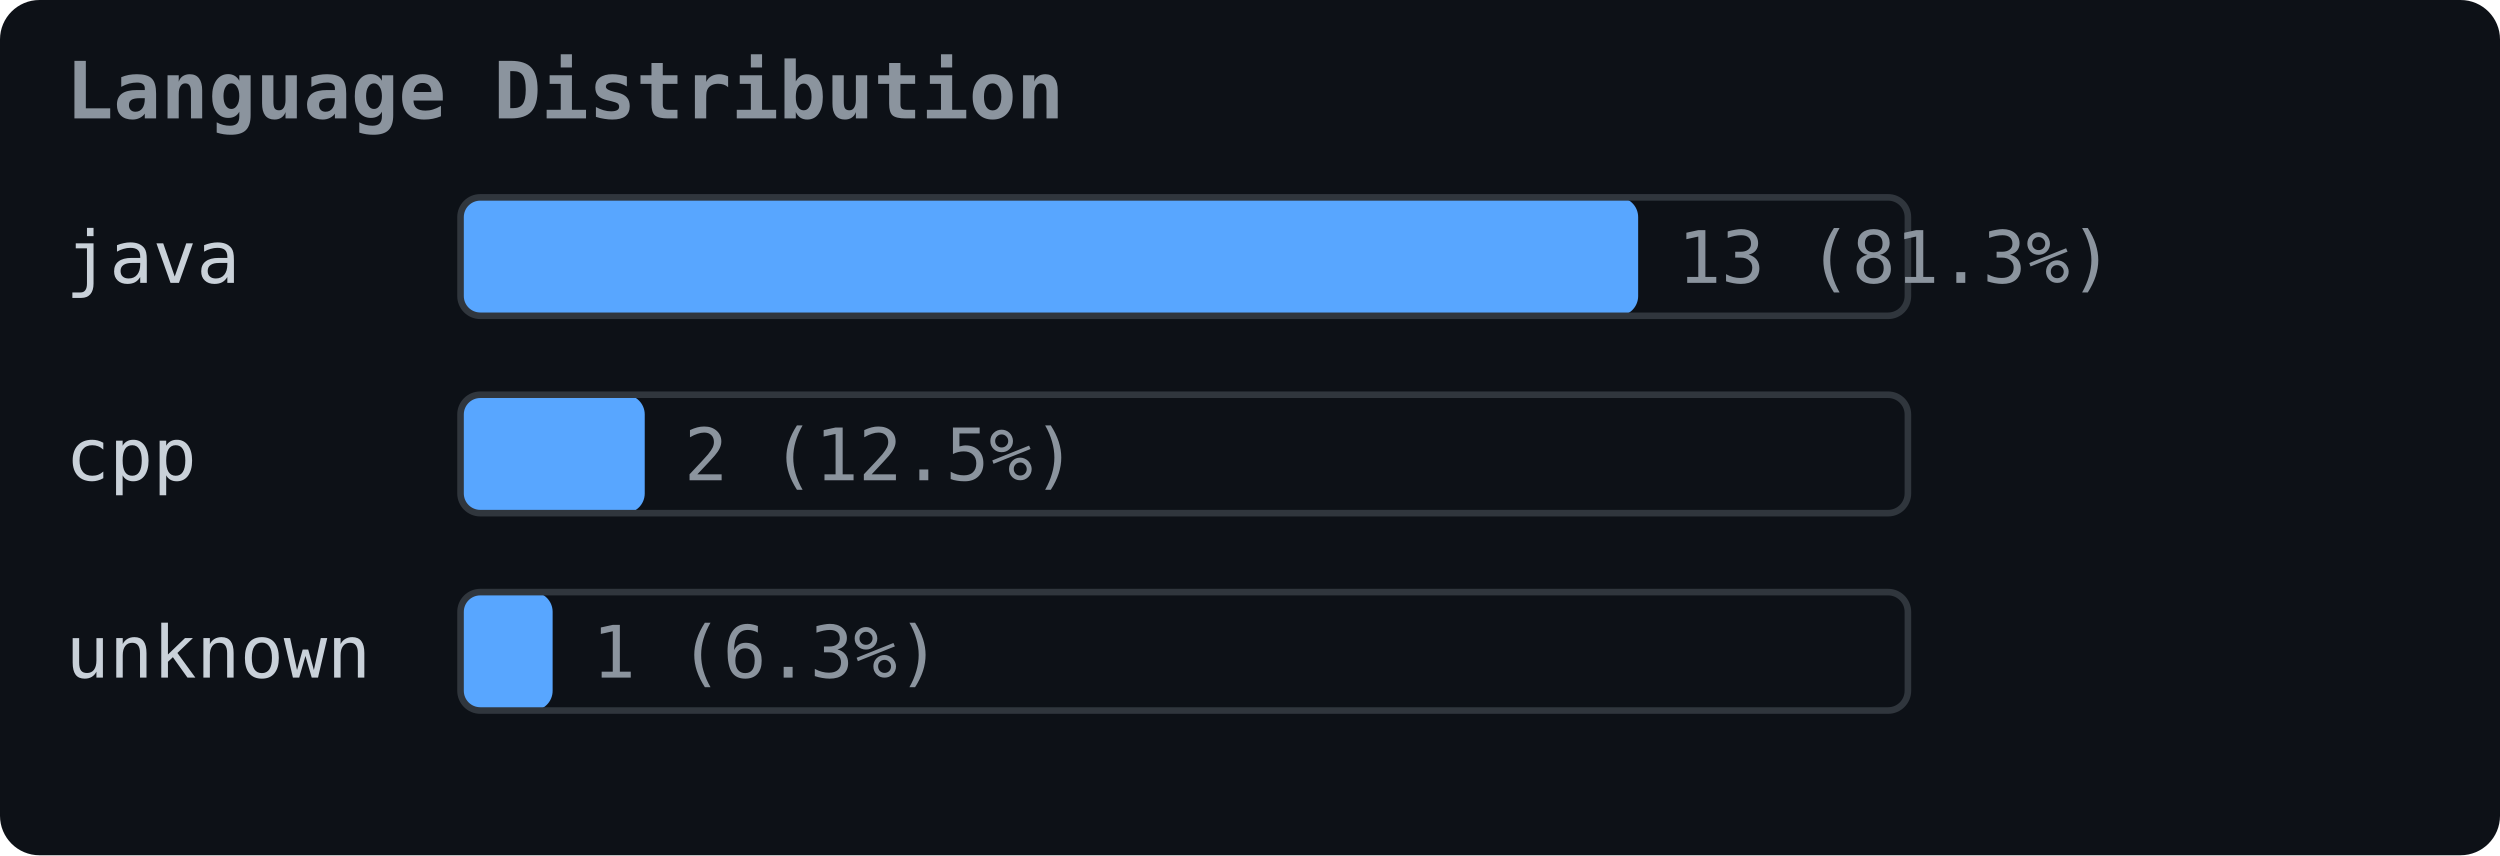
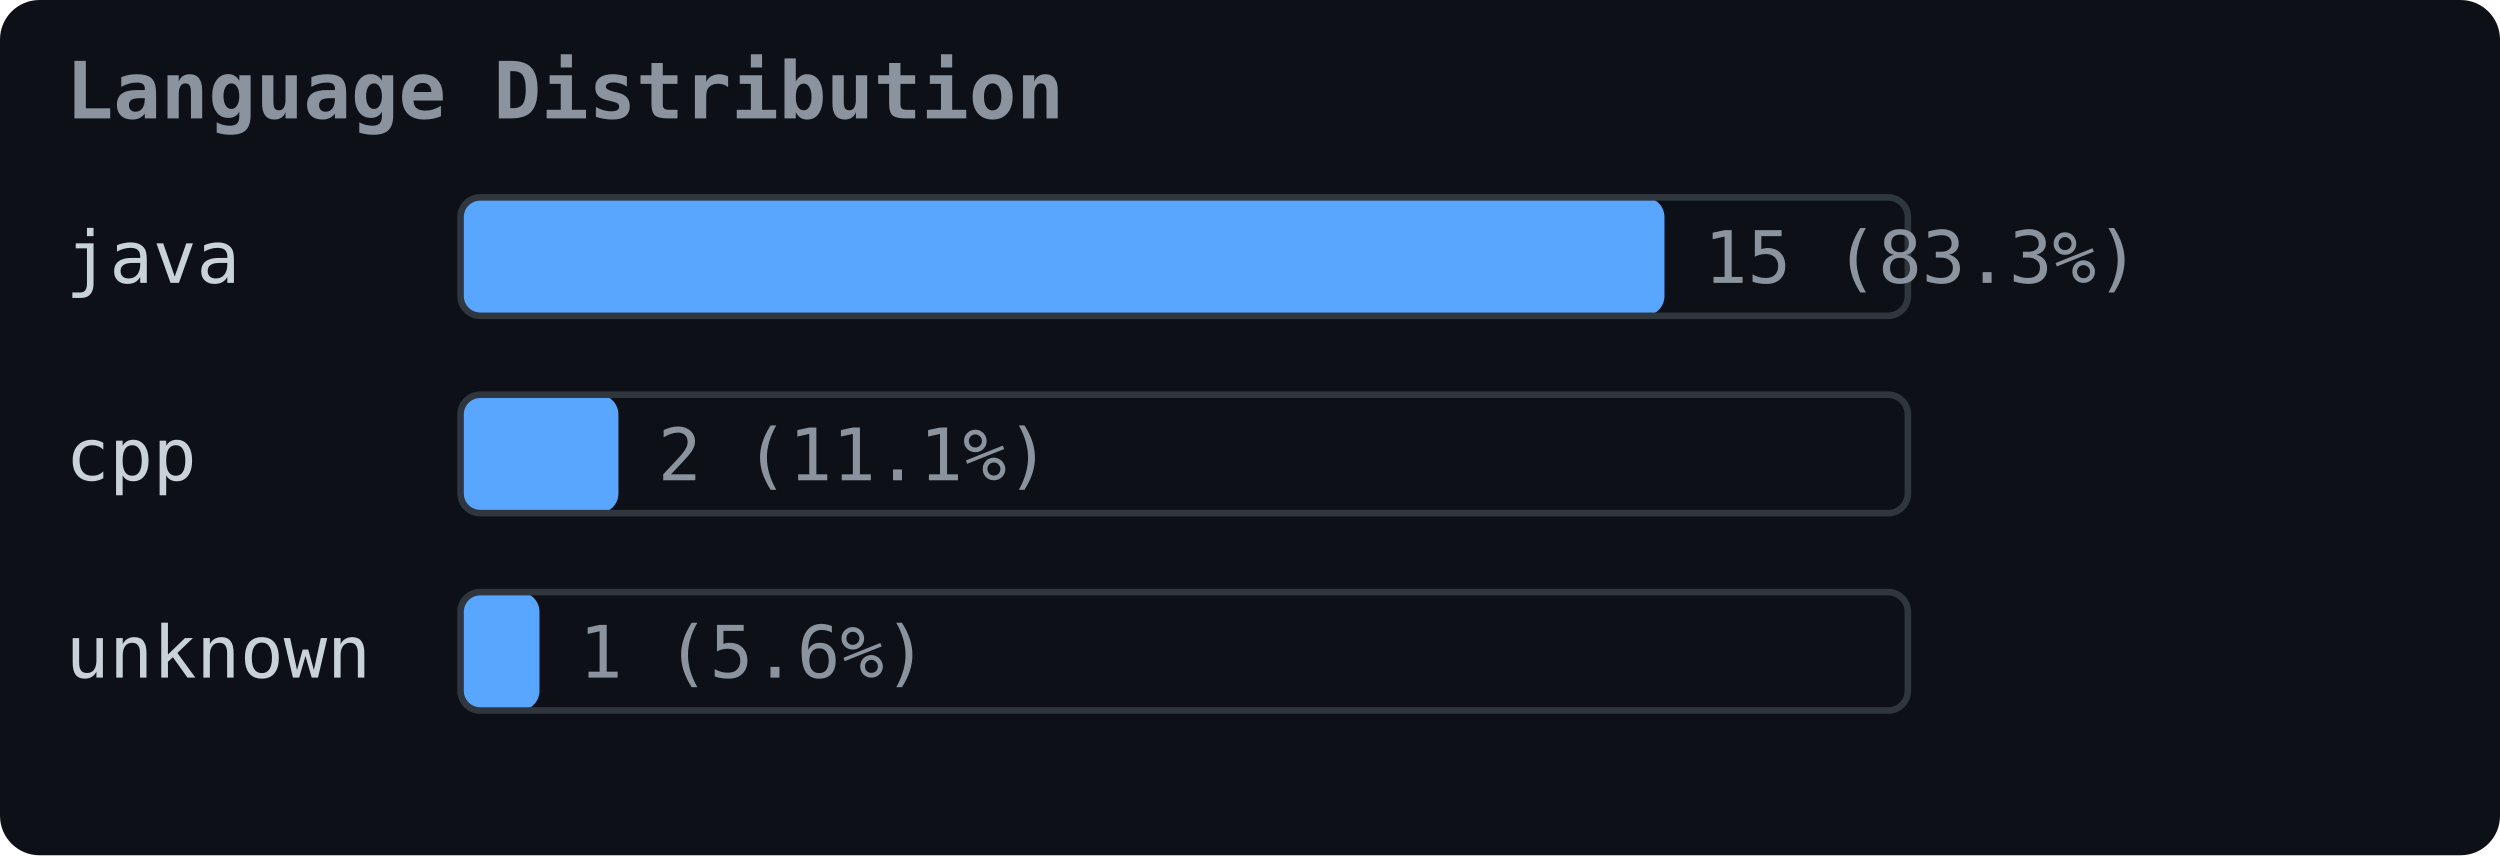
<svg xmlns="http://www.w3.org/2000/svg" width="380" height="130" viewBox="0 0 {width} {height}">
  <rect width="380" height="130" fill="#0d1117" rx="6" />
  <text x="10" y="18" font-size="12" fill="#8b949e" font-family="monospace" font-weight="bold">Language Distribution</text>
  <text x="10" y="43" font-size="11" fill="#c9d1d9" font-family="monospace">java   </text>
-   <rect x="70" y="30" width="179" height="18" rx="3" fill="#58a6ff" />
+   <rect x="70" y="30" width="183" height="18" rx="3" fill="#58a6ff" />
  <rect x="70" y="30" width="220" height="18" rx="3" fill="none" stroke="#30363d" />
-   <text x="255" y="43" font-size="11" fill="#8b949e" font-family="monospace">13 (81.3%)</text>
+   <text x="259" y="43" font-size="11" fill="#8b949e" font-family="monospace">15 (83.3%)</text>
  <text x="10" y="73" font-size="11" fill="#c9d1d9" font-family="monospace">cpp    </text>
-   <rect x="70" y="60" width="28" height="18" rx="3" fill="#58a6ff" />
+   <rect x="70" y="60" width="24" height="18" rx="3" fill="#58a6ff" />
  <rect x="70" y="60" width="220" height="18" rx="3" fill="none" stroke="#30363d" />
-   <text x="104" y="73" font-size="11" fill="#8b949e" font-family="monospace">2 (12.5%)</text>
+   <text x="100" y="73" font-size="11" fill="#8b949e" font-family="monospace">2 (11.1%)</text>
  <text x="10" y="103" font-size="11" fill="#c9d1d9" font-family="monospace">unknown</text>
-   <rect x="70" y="90" width="14" height="18" rx="3" fill="#58a6ff" />
+   <rect x="70" y="90" width="12" height="18" rx="3" fill="#58a6ff" />
  <rect x="70" y="90" width="220" height="18" rx="3" fill="none" stroke="#30363d" />
-   <text x="90" y="103" font-size="11" fill="#8b949e" font-family="monospace">1 (6.3%)</text>
+   <text x="88" y="103" font-size="11" fill="#8b949e" font-family="monospace">1 (5.6%)</text>
</svg>
